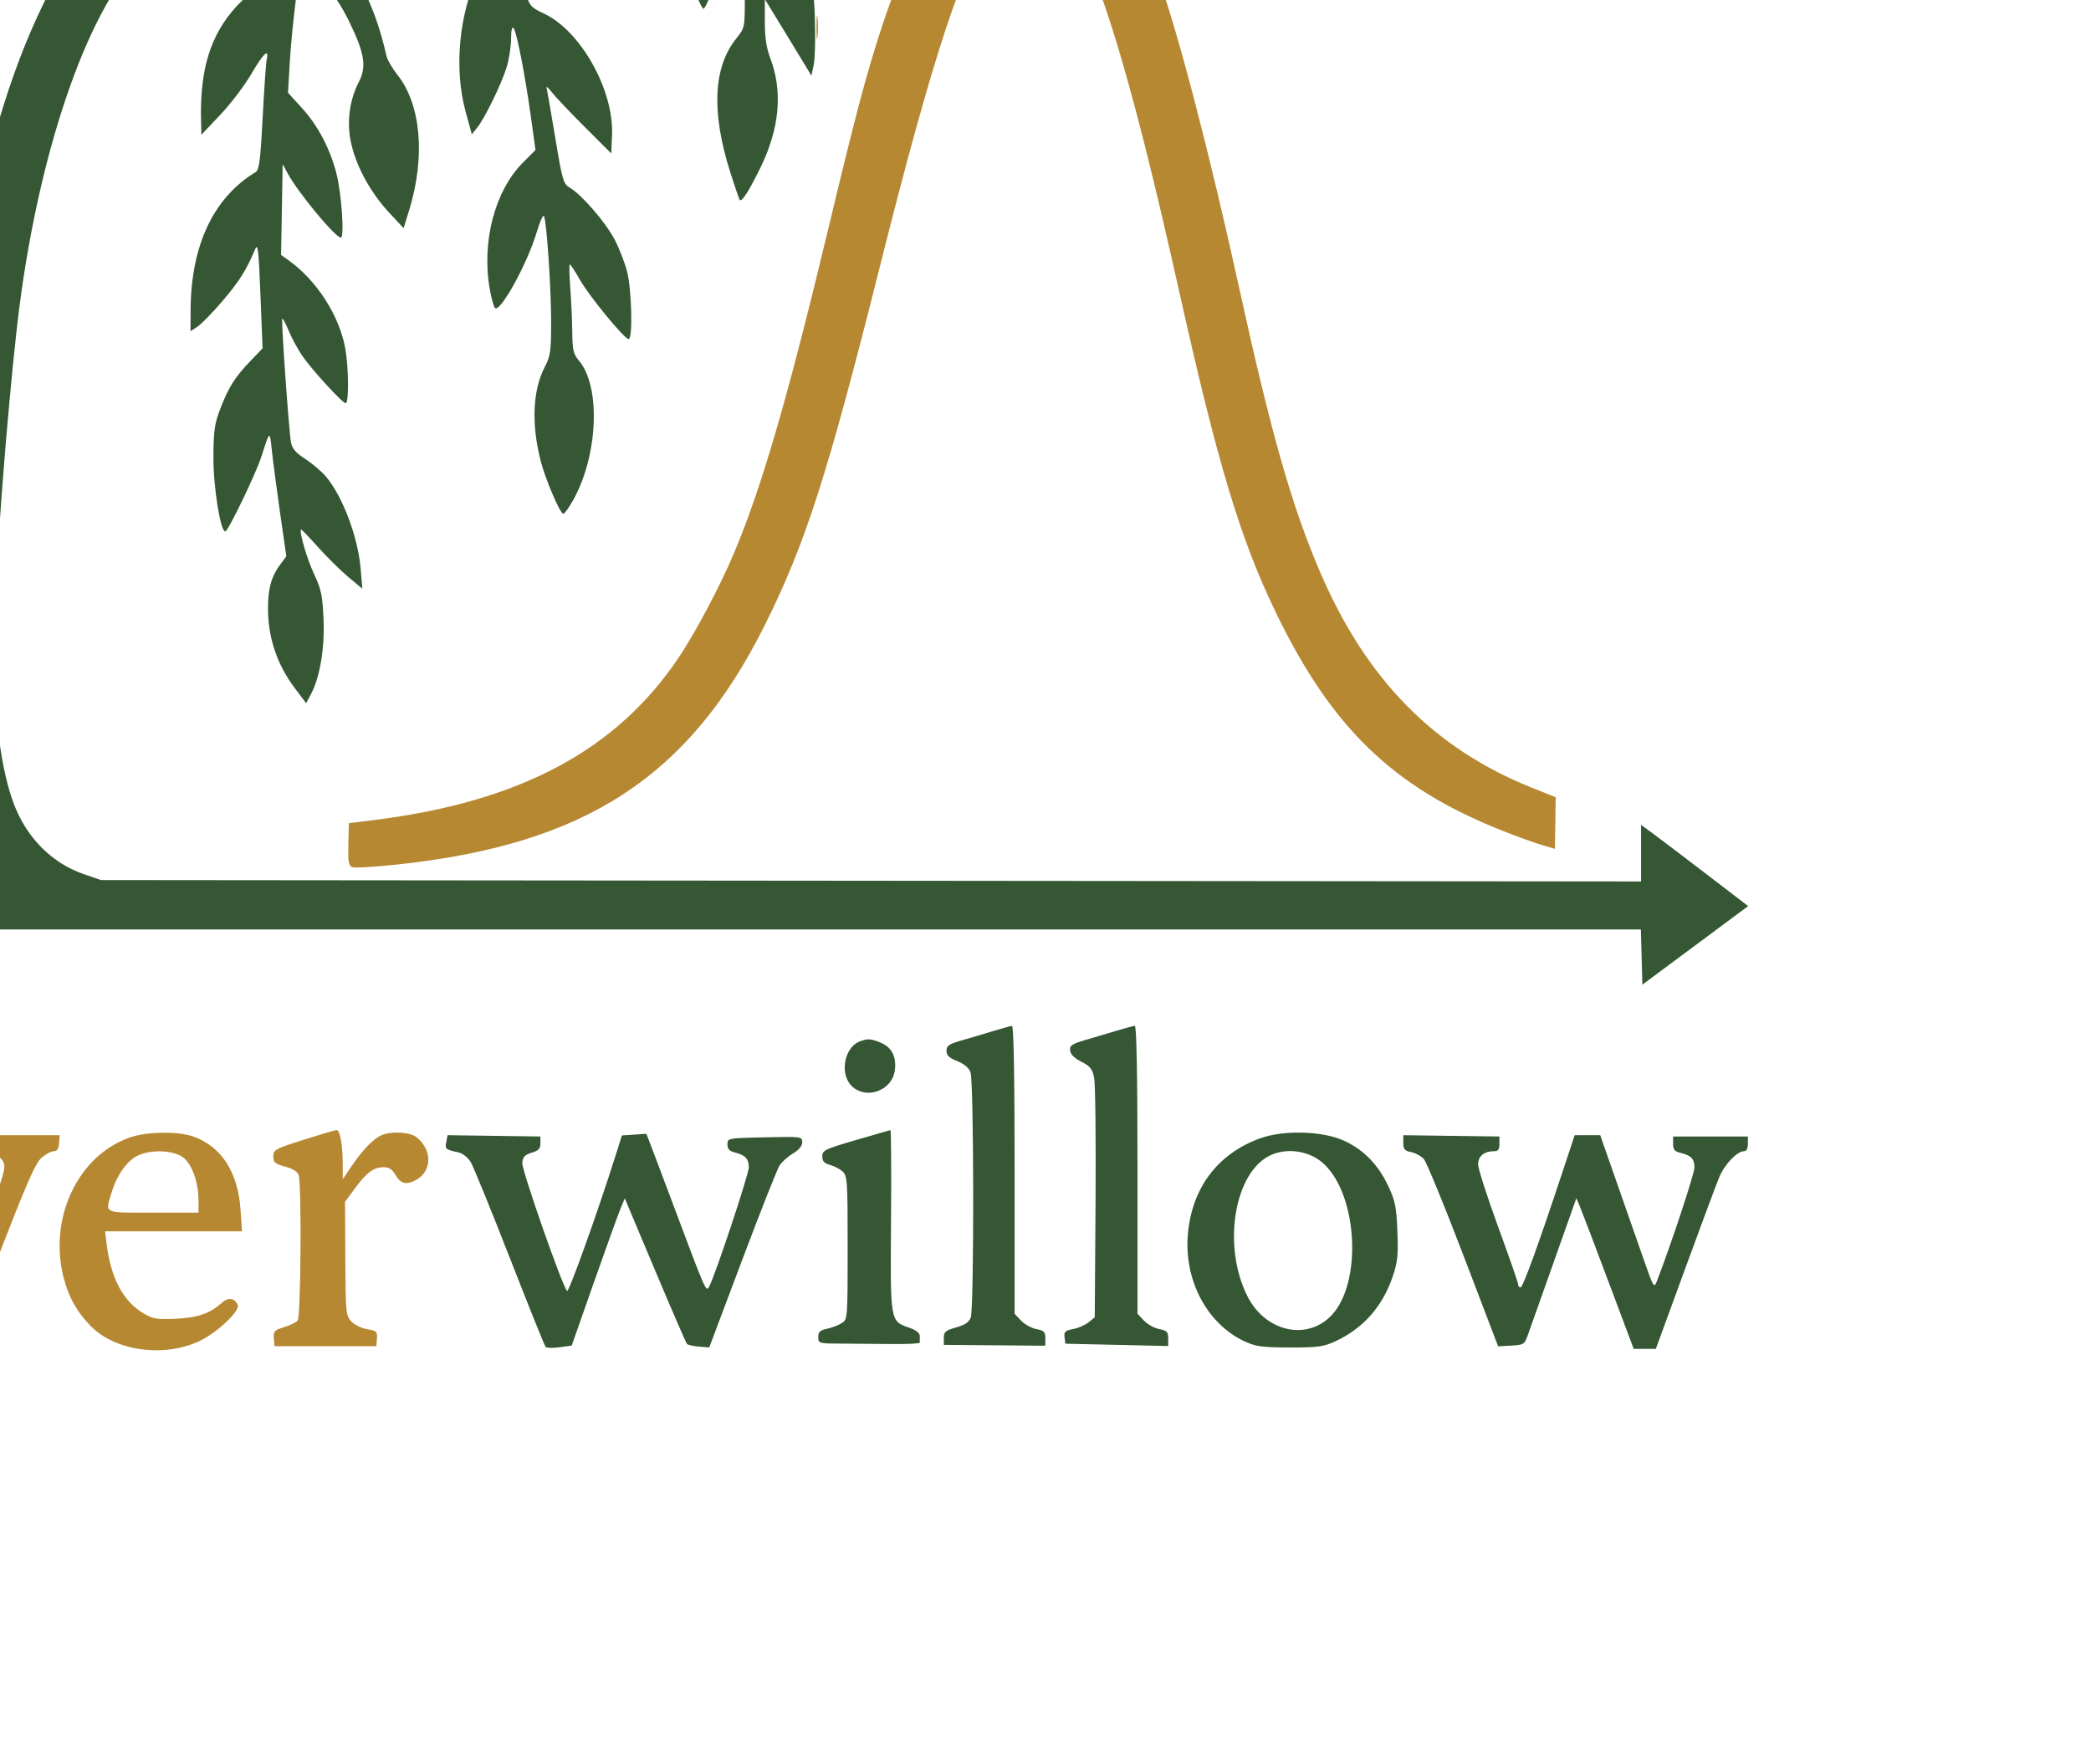
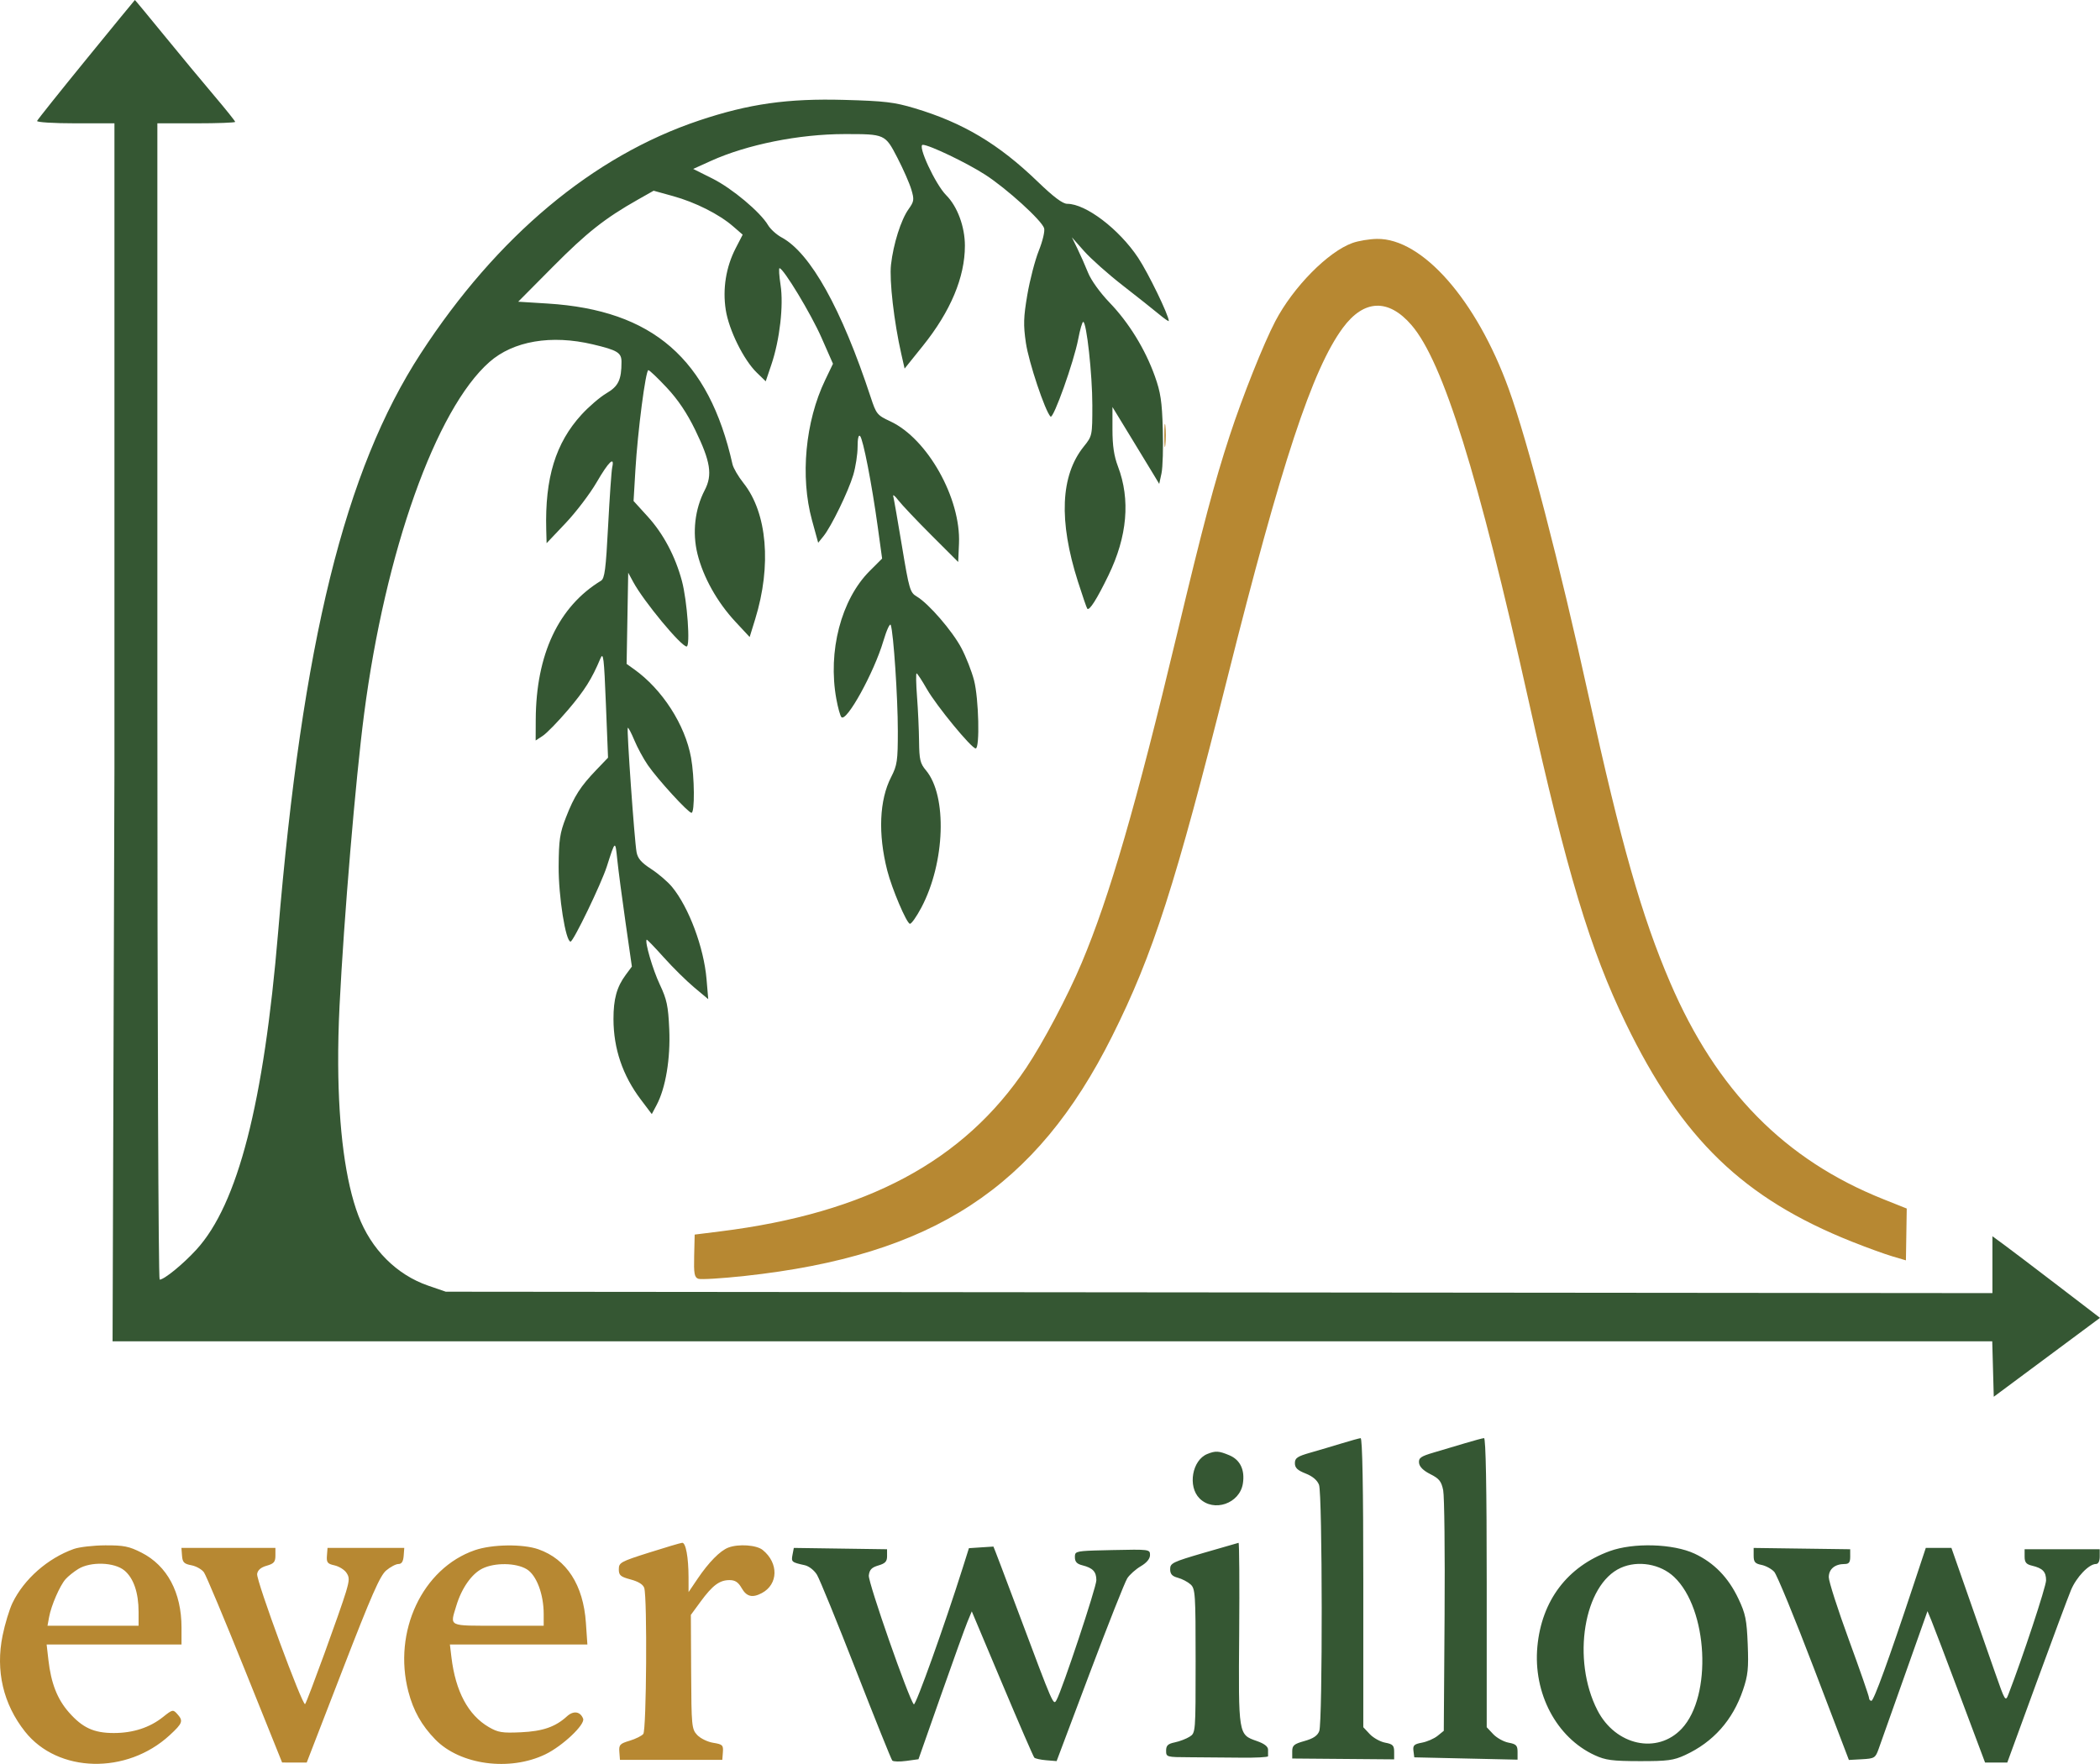
- <svg xmlns="http://www.w3.org/2000/svg" width="782.755" height="660.156" viewBox="0 0 782.755 660.156" version="1.1" id="svg4">
+ <svg xmlns="http://www.w3.org/2000/svg" width="782.755" height="657.491" viewBox="0 0 782.755 657.491" version="1.1" id="svg4">
  <defs id="defs4" />
-   <path d="m 375.814,-61.48 c -9.123,3.253 -22.101,16.404 -28.799,29.182 -4.352,8.302 -12.227,28.066 -17.028,42.734 -5.653,17.274 -9.858,33.124 -19.632,74 -15.213,63.623 -25.109,97.733 -35.539,122.5 -5.186,12.314 -14.316,29.591 -20.611,39.001 -23.307,34.845 -59.472,54.2 -114.003,61.011 l -9.612,1.2 -0.19,7.905 c -0.16,6.629 0.084,8.011 1.509,8.558 0.935,0.359 8.756,-0.113 17.38,-1.049 70.045,-7.6 108.61,-32.768 136.899,-89.343 15.294,-30.587 23.582,-56.36 43.025,-133.783 20.043,-79.815 31.622,-114.899 42.995,-130.283 7.853,-10.622 16.99,-10.976 25.589,-0.993 11.75,13.642 24.829,55.581 43.583,139.756 14.34,64.362 22.968,93.013 36.294,120.52 20.868,43.075 43.861,65.263 84.33,81.374 5.395,2.148 12.118,4.589 14.938,5.426 l 5.129,1.52 0.154,-9.66 0.153,-9.66 -8.748,-3.493 c -36.737,-14.669 -62.14,-40.486 -79.423,-80.718 -10.612,-24.704 -18.359,-51.898 -30.354,-106.559 -10.857,-49.477 -22.711,-95.061 -29.84,-114.753 -11.998,-33.136 -32.225,-56.16 -49.109,-55.898 -2.799,0.043 -6.89,0.721 -9.09,1.505 m -70.172,71.916 c 0.005,3.85 0.185,5.302 0.402,3.228 0.216,-2.075 0.213,-5.225 -0.008,-7 -0.221,-1.776 -0.398,-0.078 -0.394,3.772 m -192.078,416.257 c -10.576,3.355 -11.25,3.726 -11.25,6.199 0,2.265 0.614,2.793 4.425,3.813 2.885,0.771 4.645,1.875 5.056,3.172 1.154,3.635 0.828,52.982 -0.36,54.413 -0.603,0.727 -2.908,1.865 -5.122,2.528 -3.61,1.082 -4.001,1.51 -3.799,4.162 l 0.225,2.956 h 19.075 19.075 l 0.218,-2.871 c 0.199,-2.607 -0.133,-2.928 -3.595,-3.481 -2.098,-0.336 -4.785,-1.644 -5.972,-2.907 -2.062,-2.196 -2.162,-3.232 -2.265,-23.535 l -0.108,-21.238 3.663,-4.99 c 4.445,-6.055 7.037,-7.978 10.753,-7.978 2.09,0 3.267,0.778 4.528,2.994 1.815,3.19 3.988,3.723 7.519,1.843 6.151,-3.277 6.308,-11.212 0.317,-16.065 -2.317,-1.877 -9.009,-2.341 -12.818,-0.89 -3.055,1.165 -7.294,5.463 -11.445,11.605 l -3.37,4.986 -0.011,-5.486 c -0.015,-7.509 -1.025,-13.006 -2.37,-12.893 -0.615,0.051 -6.181,1.699 -12.369,3.663 m -214.406,-1.363 c -9.726,3.474 -18.554,11.244 -22.844,20.105 -1.151,2.379 -2.811,7.846 -3.689,12.15 -2.678,13.135 0.228,25.566 8.381,35.851 12.238,15.439 37.894,16.062 53.898,1.31 4.866,-4.485 5.161,-5.323 2.796,-7.936 -1.539,-1.701 -1.785,-1.648 -5.25,1.131 -4.924,3.949 -11.191,5.995 -18.361,5.995 -7.449,0 -11.676,-1.945 -16.747,-7.706 -4.333,-4.923 -6.647,-10.837 -7.644,-19.544 l -0.659,-5.75 h 25.137 25.138 v -6.318 c 0,-13.074 -5.344,-23.067 -14.936,-27.932 -4.62,-2.343 -6.618,-2.743 -13.493,-2.706 -4.439,0.024 -9.716,0.631 -11.727,1.35 m 149.488,0.457 c -19.523,6.747 -30.607,30.313 -24.78,52.689 1.86,7.144 4.928,12.603 10.028,17.846 9.259,9.517 27.718,12.005 41.082,5.536 6.377,-3.088 14.864,-11.109 14.036,-13.267 -1.039,-2.707 -3.6,-3.09 -5.999,-0.898 -4.337,3.963 -9.016,5.586 -17.199,5.966 -6.944,0.322 -8.522,0.067 -11.953,-1.932 -7.69,-4.479 -12.412,-13.301 -13.939,-26.041 l -0.57,-4.75 h 25.624 25.624 l -0.555,-8.101 c -0.966,-14.08 -7.155,-23.668 -17.675,-27.379 -5.807,-2.049 -17.3,-1.889 -23.724,0.331 m -109.141,2.077 c 0.187,2.447 0.759,3.028 3.487,3.539 1.796,0.337 3.913,1.539 4.707,2.672 0.793,1.132 7.668,17.537 15.278,36.456 l 13.837,34.397 4.586,0.004 4.586,0.004 13.378,-34.591 c 10.729,-27.742 13.945,-35.068 16.241,-37 1.574,-1.325 3.632,-2.409 4.573,-2.409 1.183,0 1.781,-0.925 1.939,-3 l 0.229,-3 h -14.303 -14.304 l -0.222,2.918 c -0.191,2.504 0.205,3.013 2.786,3.58 1.655,0.363 3.646,1.571 4.426,2.683 1.226,1.751 1.213,2.716 -0.098,7.171 -1.89,6.421 -14.445,40.894 -15.244,41.856 -0.884,1.063 -18.243,-46.004 -17.884,-48.49 0.209,-1.448 1.374,-2.455 3.561,-3.079 2.691,-0.769 3.25,-1.419 3.25,-3.784 v -2.855 h -17.516 -17.516 l 0.223,2.928 m -38.691,4.933 c -1.65,1.019 -3.77,2.721 -4.712,3.782 -2.13,2.401 -5.345,9.788 -6.14,14.107 l -0.598,3.25 h 16.975 16.975 v -5.134 c 0,-7.146 -1.842,-12.555 -5.253,-15.425 -3.723,-3.133 -12.629,-3.433 -17.247,-0.58 m 150.649,-0.165 c -3.993,1.968 -7.75,7.328 -9.718,13.866 -2.381,7.913 -3.376,7.438 15.569,7.438 h 17 v -4.318 c 0,-7.424 -2.671,-14.51 -6.303,-16.725 -3.981,-2.428 -11.896,-2.552 -16.548,-0.261" stroke="none" fill="#b78832" fill-rule="evenodd" id="path1" />
-   <path d="m -96.186,-129.921 c -9.9,12.143 -18.15,22.479 -18.333,22.968 -0.185,0.493 6.156,0.889 14.25,0.889 h 14.583 v 240.5 l -0.696,213.487 8.25,0.002 8.25,0.001 0.088,0.011 h 342.02 342.02 l 0.284,10.329 0.284,10.33 19.799,-14.706 19.799,-14.706 -15.799,-12.097 c -8.69,-6.654 -17.712,-13.499 -20.049,-15.211 l -4.25,-3.112 v 10.6 10.6 l -288.25,-0.264 -288.25,-0.263 -6.5,-2.233 c -11.839,-4.068 -21.321,-13.578 -26.088,-26.163 -4.784,-12.631 -7.368,-32.268 -7.51,-56.218 -0.041,-6.986 0.125,-14.339 0.505,-21.993 1.618,-32.572 5.972,-84.315 9.147,-108.716 C 15.254,53.511 34.144,0.459 54.086,-17.094 c 8.912,-7.845 23.026,-10.254 38.547,-6.581 9.167,2.17 10.681,3.094 10.681,6.521 0,6.692 -1.15,9.093 -5.603,11.703 -2.386,1.399 -6.57,4.984 -9.296,7.967 -9.682,10.594 -13.672,23.614 -13.152,42.92 l 0.135,5 7.066,-7.46 c 3.887,-4.102 9.104,-10.965 11.593,-15.25 4.479,-7.708 6.766,-9.895 5.792,-5.54 -0.277,1.238 -0.96,11.025 -1.52,21.75 -0.849,16.3 -1.286,19.664 -2.66,20.5 -15.833,9.631 -24.211,27.467 -24.32,51.773 l -0.035,7.773 2.663,-1.745 c 1.465,-0.96 5.683,-5.291 9.374,-9.625 6.226,-7.311 8.896,-11.545 12.095,-19.176 1.096,-2.616 1.359,-0.446 2.054,16.974 l 0.797,19.975 -4.337,4.525 c -5.989,6.249 -8.256,9.789 -11.338,17.707 -2.299,5.903 -2.666,8.363 -2.732,18.319 -0.073,11.108 2.603,28 4.437,28 1.051,0 11.448,-21.534 13.519,-28 3.171,-9.9 3.137,-9.879 3.901,-2.5 0.398,3.85 1.784,14.381 3.08,23.403 l 2.356,16.402 -2.296,3.098 c -3.323,4.481 -4.575,9.008 -4.561,16.496 0.02,11.01 3.414,21.01 10.169,29.957 l 4.112,5.446 1.803,-3.401 c 3.37,-6.353 5.193,-17.31 4.703,-28.266 -0.388,-8.677 -0.894,-11.07 -3.522,-16.635 -2.622,-5.552 -5.664,-15.947 -4.893,-16.718 0.134,-0.133 2.991,2.826 6.35,6.578 3.359,3.751 8.467,8.797 11.353,11.213 l 5.246,4.392 -0.636,-7.483 c -1.002,-11.804 -6.601,-26.77 -12.852,-34.354 -1.597,-1.938 -5.1,-4.946 -7.784,-6.685 -3.68,-2.385 -5.019,-3.934 -5.448,-6.303 -0.793,-4.384 -3.721,-45.866 -3.269,-46.318 0.204,-0.203 1.304,1.879 2.446,4.627 1.142,2.748 3.406,6.922 5.032,9.274 3.731,5.401 15.056,17.777 16.267,17.777 1.253,0 1.147,-13.331 -0.165,-20.566 -2.223,-12.267 -10.723,-25.46 -21.22,-32.941 l -2.797,-1.993 0.297,-17 0.296,-17 1.896,3.5 c 3.897,7.196 17.816,24 19.878,24 1.445,0 0.221,-17.057 -1.753,-24.427 -2.463,-9.193 -6.912,-17.579 -12.717,-23.966 l -5.306,-5.839 0.682,-11.556 c 0.845,-14.329 3.818,-37.212 4.835,-37.212 0.416,0 3.503,2.937 6.861,6.527 4.178,4.466 7.525,9.445 10.602,15.77 5.713,11.743 6.504,16.757 3.542,22.44 -3.678,7.057 -4.671,15.79 -2.702,23.769 2.136,8.654 7.343,17.962 14.125,25.249 l 5.329,5.724 2.054,-6.651 c 6.179,-20.005 4.495,-39.612 -4.359,-50.749 -1.933,-2.431 -3.775,-5.581 -4.093,-7 -8.812,-39.276 -29.716,-57.457 -68.874,-59.903 l -11,-0.687 13,-13.101 c 12.576,-12.674 19.356,-18.024 31.638,-24.966 l 5.84,-3.301 7.254,2.01 c 8.331,2.309 17.136,6.743 22.34,11.251 l 3.6,3.118 -2.585,5 c -3.636,7.034 -4.95,15.17 -3.724,23.049 1.168,7.501 6.679,18.646 11.56,23.377 l 3.339,3.236 2.132,-6.313 c 3.096,-9.168 4.568,-22.004 3.394,-29.599 -0.531,-3.437 -0.701,-6.246 -0.377,-6.242 1.462,0.02 11.738,17.022 15.621,25.848 l 4.297,9.763 -2.937,6.12 c -7.39,15.396 -9.323,36.019 -4.891,52.179 l 2.309,8.418 1.959,-2.418 c 2.927,-3.613 9.288,-16.688 11.12,-22.857 0.886,-2.983 1.611,-7.682 1.611,-10.443 0,-3.099 0.355,-4.655 0.927,-4.068 1.135,1.163 4.375,17.81 6.581,33.813 l 1.635,11.863 -4.627,4.626 c -10.648,10.649 -15.674,29.933 -12.435,47.714 0.594,3.264 1.445,6.312 1.89,6.774 1.899,1.972 12.147,-16.614 15.626,-28.34 1.224,-4.125 2.47,-6.825 2.769,-6 1.015,2.8 2.634,27.053 2.634,39.462 0,11.197 -0.233,12.807 -2.488,17.196 -4.409,8.581 -4.936,21.178 -1.456,34.842 1.733,6.804 7.213,19.696 8.444,19.864 0.55,0.075 2.475,-2.653 4.277,-6.061 8.867,-16.765 9.693,-41.649 1.698,-51.15 -2.151,-2.557 -2.486,-3.969 -2.562,-10.797 -0.048,-4.321 -0.388,-11.793 -0.756,-16.606 -0.367,-4.813 -0.441,-8.737 -0.163,-8.72 0.279,0.016 2.001,2.642 3.828,5.834 3.61,6.308 16.627,22.136 18.204,22.136 1.589,0 1.142,-18.559 -0.61,-25.356 -0.871,-3.379 -3.009,-8.827 -4.75,-12.105 -3.393,-6.388 -12.205,-16.563 -16.588,-19.152 -2.523,-1.491 -2.84,-2.563 -5.528,-18.734 -1.568,-9.434 -3.034,-17.828 -3.257,-18.653 -0.223,-0.825 0.627,-0.15 1.889,1.5 1.263,1.65 6.801,7.5 12.307,13 l 10.011,10 0.298,-6.869 c 0.733,-16.867 -11.75,-39.094 -25.575,-45.538 -4.935,-2.301 -5.261,-2.7 -7.333,-9 -10.832,-32.923 -22.448,-53.77 -33.185,-59.553 -1.907,-1.026 -4.188,-3.088 -5.07,-4.581 -2.889,-4.891 -13.416,-13.711 -20.733,-17.371 l -7.174,-3.59 6.559,-2.974 c 13.454,-6.1 32.893,-10.008 49.838,-10.018 15.119,-0.009 15.137,-10e-4 19.725,8.859 2.174,4.199 4.506,9.507 5.183,11.796 1.125,3.805 1.037,4.432 -1.035,7.342 -2.83,3.974 -5.666,12.945 -6.543,20.692 -0.661,5.841 1.125,21.334 3.833,33.262 l 1.24,5.457 6.796,-8.457 c 10.331,-12.855 15.676,-25.582 15.676,-37.325 0,-7.103 -2.801,-14.669 -6.978,-18.845 -4.026,-4.026 -10.874,-18.797 -8.703,-18.775 2.448,0.026 16.452,6.74 23.303,11.174 7.988,5.169 20.974,16.965 21.905,19.898 0.339,1.069 -0.532,4.772 -1.968,8.361 -1.417,3.543 -3.344,10.936 -4.282,16.43 -1.438,8.428 -1.522,11.235 -0.542,17.961 1.047,7.185 7.148,25.43 9.191,27.485 1.038,1.045 8.714,-20.478 10.318,-28.93 0.667,-3.515 1.502,-6.391 1.855,-6.391 1.247,0 3.401,19.637 3.401,31 0,11.448 -0.015,11.518 -3.21,15.5 -8.652,10.779 -9.378,27.65 -2.165,50.282 1.704,5.345 3.277,9.91 3.497,10.145 0.783,0.839 3.576,-3.566 7.879,-12.427 7.043,-14.505 8.245,-28.253 3.551,-40.604 -1.475,-3.881 -2.051,-7.749 -2.051,-13.775 l -0.001,-8.378 6.639,10.878 c 3.652,5.984 7.574,12.431 8.716,14.328 l 2.077,3.448 0.85,-3.948 c 0.467,-2.172 0.685,-9.574 0.485,-16.449 -0.302,-10.355 -0.814,-13.754 -2.985,-19.806 -3.608,-10.058 -9.662,-19.888 -16.865,-27.381 -3.53,-3.672 -6.876,-8.321 -7.998,-11.112 -1.061,-2.64 -2.853,-6.69 -3.982,-9 l -2.052,-4.201 4.551,5.138 c 2.503,2.826 8.941,8.552 14.307,12.725 5.367,4.174 11.445,8.993 13.507,10.71 2.063,1.716 3.75,2.888 3.75,2.603 0,-2.12 -7.636,-17.864 -11.438,-23.583 -7.089,-10.664 -19.481,-20.093 -26.406,-20.093 -1.714,0 -5.048,-2.503 -11.083,-8.32 -14.528,-14.006 -27.776,-21.904 -45.789,-27.3 -7.593,-2.275 -11.157,-2.697 -26.284,-3.116 -21.053,-0.583 -35.48,1.463 -54.008,7.658 -39.593,13.238 -75.433,43.223 -103.824,86.862 -28.324,43.539 -44.119,107.638 -53.156,215.716 -5.327,63.703 -15.023,101.396 -30.423,118.266 -4.979,5.454 -12.048,11.234 -13.739,11.234 -0.468,0 -0.85,-96.975 -0.85,-215.5 v -215.5 h 14.5 c 7.975,0 14.5,-0.245 14.5,-0.543 0,-0.299 -3.514,-4.687 -7.808,-9.75 -4.295,-5.064 -12.677,-15.17 -18.627,-22.457 -5.95,-7.287 -10.874,-13.236 -10.942,-13.218 -0.068,0.018 -8.223,9.967 -18.123,22.111 m 468,515.881 c -3.3,1.011 -8.587,2.576 -11.75,3.478 -4.837,1.379 -5.75,2.002 -5.75,3.917 0,1.728 0.964,2.656 3.993,3.846 2.597,1.02 4.345,2.495 5,4.217 1.282,3.371 1.365,88.446 0.09,91.8 -0.654,1.719 -2.234,2.78 -5.5,3.695 -3.954,1.107 -4.582,1.643 -4.578,3.903 l 0.005,2.62 18.995,0.158 18.995,0.158 v -2.797 c 0,-2.379 -0.499,-2.89 -3.34,-3.423 -1.837,-0.345 -4.425,-1.781 -5.75,-3.193 l -2.41,-2.566 v -53.919 c 0,-35.341 -0.345,-53.886 -1,-53.824 -0.55,0.051 -3.7,0.92 -7,1.93 m 46,-0.072 c -3.3,0.989 -8.577,2.558 -11.727,3.487 -4.861,1.434 -5.692,2.02 -5.5,3.875 0.149,1.431 1.601,2.876 4.207,4.186 3.3,1.659 4.119,2.682 4.797,6 0.449,2.2 0.684,23.278 0.52,46.839 l -0.297,42.839 -2.321,1.879 c -1.277,1.034 -3.889,2.173 -5.805,2.533 -2.958,0.555 -3.437,1.017 -3.179,3.064 l 0.305,2.41 19.25,0.433 19.25,0.432 v -2.853 c 0,-2.443 -0.48,-2.943 -3.34,-3.48 -1.837,-0.345 -4.425,-1.781 -5.75,-3.193 l -2.41,-2.566 v -53.919 c 0,-35.33 -0.345,-53.892 -1,-53.842 -0.55,0.042 -3.7,0.886 -7,1.876 m -96.143,4.04 c -5.658,2.283 -7.376,12.08 -2.902,16.553 5.283,5.284 14.987,1.954 16.16,-5.545 0.797,-5.099 -1.008,-8.848 -5.077,-10.548 -3.905,-1.632 -5.11,-1.7 -8.181,-0.46 m -1.357,36.862 c -11.58,3.378 -12.499,3.825 -12.49,6.077 0.007,1.823 0.721,2.621 2.857,3.192 1.566,0.419 3.7,1.532 4.74,2.474 1.768,1.599 1.893,3.491 1.893,28.535 0,26.726 -0.008,26.827 -2.25,28.247 -1.237,0.783 -3.712,1.73 -5.5,2.102 -2.585,0.539 -3.25,1.173 -3.25,3.098 0,2.375 0.168,2.422 8.75,2.45 4.813,0.017 13.362,0.087 18.999,0.156 5.636,0.07 10.249,-0.168 10.25,-0.529 0,-0.361 10e-4,-1.457 10e-4,-2.437 0,-1.195 -1.39,-2.264 -4.226,-3.25 -6.86,-2.385 -6.831,-2.207 -6.536,-40.22 0.144,-18.563 0.037,-33.703 -0.238,-33.645 -0.275,0.057 -6.125,1.745 -13,3.75 m -83,-2.054 -4.5,0.3 -2.273,7.2 c -6.792,21.518 -17.606,51.715 -18.267,51.011 -1.881,-2.002 -17.072,-45.487 -16.779,-48.033 0.247,-2.153 1.05,-2.993 3.569,-3.735 2.568,-0.756 3.248,-1.49 3.241,-3.5 l -0.009,-2.543 -17.375,-0.247 -17.375,-0.248 -0.492,2.576 c -0.505,2.639 -0.322,2.795 4.541,3.862 1.591,0.349 3.553,1.88 4.584,3.575 0.991,1.63 7.556,17.706 14.589,35.723 7.033,18.017 13.096,33.1 13.474,33.516 0.378,0.417 2.731,0.477 5.229,0.135 l 4.542,-0.623 8.307,-23.634 c 4.569,-12.999 9.039,-25.401 9.933,-27.559 l 1.626,-3.924 11.334,26.924 c 6.234,14.808 11.62,27.225 11.968,27.592 0.348,0.367 2.363,0.81 4.476,0.983 l 3.844,0.315 12.367,-32.849 c 6.802,-18.067 13.093,-33.956 13.98,-35.31 0.887,-1.354 3.155,-3.371 5.04,-4.483 2.212,-1.305 3.427,-2.784 3.428,-4.173 0.001,-2.113 -0.243,-2.146 -14,-1.848 -2.711,0.059 -4.897,0.106 -6.659,0.162 -7.293,0.232 -7.343,0.605 -7.343,2.479 0,1.717 0.73,2.523 2.744,3.028 3.938,0.988 5.256,2.387 5.256,5.577 0,2.601 -12.719,40.839 -14.852,44.651 -1.179,2.107 -1.099,2.29 -13.832,-31.7 -5.254,-14.025 -9.612,-25.5 -9.684,-25.5 -0.073,0 -2.157,0.135 -4.632,0.3 m 234.283,1.422 c -15.739,5.767 -25.306,18.415 -26.899,35.561 -1.616,17.385 7.097,33.899 21.357,40.475 4.049,1.868 6.548,2.198 16.759,2.218 10.393,0.021 12.659,-0.28 16.92,-2.245 10.53,-4.856 17.797,-13.028 21.62,-24.314 1.842,-5.436 2.109,-8.031 1.75,-16.977 -0.369,-9.185 -0.821,-11.399 -3.47,-17 -3.74,-7.906 -9.079,-13.399 -16.32,-16.79 -8.001,-3.748 -22.839,-4.182 -31.717,-0.928 m 53.717,1.659 c 0,2.371 0.508,2.971 2.923,3.454 1.608,0.321 3.746,1.483 4.75,2.581 1.005,1.097 7.677,17.325 14.827,36.06 l 13,34.064 4.904,-0.27 c 4.61,-0.254 4.979,-0.48 6.157,-3.77 0.689,-1.925 5.074,-14.283 9.744,-27.461 l 8.492,-23.961 1.443,3.461 c 0.794,1.903 5.622,14.599 10.73,28.211 l 9.287,24.75 h 4.141 4.141 l 10.878,-29.75 c 5.983,-16.362 11.772,-31.898 12.864,-34.523 2.009,-4.831 6.688,-9.727 9.296,-9.727 0.886,0 1.423,-1.038 1.423,-2.75 v -2.75 h -14 -14 v 2.731 c 0,2.153 0.582,2.87 2.75,3.388 3.997,0.955 5.25,2.264 5.25,5.483 0,2.307 -8.791,28.912 -14.009,42.398 -1.133,2.93 -1.251,2.742 -5.004,-8 -2.114,-6.05 -6.639,-18.987 -10.056,-28.75 l -6.214,-17.75 h -4.775 -4.776 l -4.723,14.25 c -9.061,27.338 -14.668,42.75 -15.552,42.75 -0.49,0 -0.891,-0.503 -0.891,-1.118 0,-0.614 -3.375,-10.34 -7.5,-21.611 -4.125,-11.272 -7.5,-21.778 -7.5,-23.347 0,-3.036 2.276,-4.924 5.934,-4.924 1.589,0 2.064,-0.635 2.057,-2.75 l -0.009,-2.75 -17.991,-0.244 -17.991,-0.243 v 2.868 m -49.5,4.536 c -13.816,6.167 -18.427,34.239 -8.725,53.111 6.759,13.148 22.324,16.539 31.421,6.845 11.427,-12.176 9.791,-44.614 -2.853,-56.559 -5.111,-4.83 -13.439,-6.255 -19.843,-3.397" stroke="none" fill="#355733" fill-rule="evenodd" id="path3" />
-   <path d="m 129.683,307.436 0.044,6.099 0.021,2.901" stroke="none" fill="#fbfbfb" fill-rule="evenodd" id="path4" />
+   <path d="m 504.157,90.552 c -9.123,3.253 -22.101,16.404 -28.799,29.182 -4.352,8.302 -12.227,28.066 -17.028,42.734 -5.653,17.274 -9.858,33.124 -19.632,74 -15.213,63.623 -25.109,97.733 -35.539,122.5 -5.186,12.314 -14.316,29.591 -20.611,39.001 -23.307,34.845 -59.472,54.2 -114.003,61.011 l -9.612,1.2 -0.19,7.905 c -0.16,6.629 0.084,8.011 1.509,8.558 0.935,0.359 8.756,-0.113 17.38,-1.049 70.045,-7.6 108.61,-32.768 136.899,-89.343 15.294,-30.587 23.582,-56.36 43.025,-133.783 20.043,-79.815 31.622,-114.899 42.995,-130.283 7.853,-10.622 16.99,-10.976 25.589,-0.993 11.75,13.642 24.829,55.581 43.583,139.756 14.34,64.362 22.968,93.013 36.294,120.52 20.868,43.075 43.861,65.263 84.33,81.374 5.395,2.148 12.118,4.589 14.938,5.426 l 5.129,1.52 0.154,-9.66 0.153,-9.66 -8.748,-3.493 c -36.737,-14.669 -62.14,-40.486 -79.423,-80.718 -10.612,-24.704 -18.359,-51.898 -30.354,-106.559 -10.857,-49.477 -22.711,-95.061 -29.84,-114.753 -11.998,-33.136 -32.225,-56.16 -49.109,-55.898 -2.799,0.043 -6.89,0.721 -9.09,1.505 m -70.172,71.916 c 0.005,3.85 0.185,5.302 0.402,3.228 0.216,-2.075 0.213,-5.225 -0.008,-7 -0.221,-1.776 -0.398,-0.078 -0.394,3.772 m -192.078,416.257 c -10.576,3.355 -11.25,3.726 -11.25,6.199 0,2.265 0.614,2.793 4.425,3.813 2.885,0.771 4.645,1.875 5.056,3.172 1.154,3.635 0.828,52.982 -0.36,54.413 -0.603,0.727 -2.908,1.865 -5.122,2.528 -3.61,1.082 -4.001,1.51 -3.799,4.162 l 0.225,2.956 h 19.075 19.075 l 0.218,-2.871 c 0.199,-2.607 -0.133,-2.928 -3.595,-3.481 -2.098,-0.336 -4.785,-1.644 -5.972,-2.907 -2.062,-2.196 -2.162,-3.232 -2.265,-23.535 l -0.108,-21.238 3.663,-4.99 c 4.445,-6.055 7.037,-7.978 10.753,-7.978 2.09,0 3.267,0.778 4.528,2.994 1.815,3.19 3.988,3.723 7.519,1.843 6.151,-3.277 6.308,-11.212 0.317,-16.065 -2.317,-1.877 -9.009,-2.341 -12.818,-0.89 -3.055,1.165 -7.294,5.463 -11.445,11.605 l -3.37,4.986 -0.011,-5.486 c -0.015,-7.509 -1.025,-13.006 -2.37,-12.893 -0.615,0.051 -6.181,1.699 -12.369,3.663 m -214.406,-1.363 c -9.726,3.474 -18.554,11.244 -22.844,20.105 -1.151,2.379 -2.811,7.846 -3.689,12.15 -2.678,13.135 0.228,25.566 8.381,35.851 12.238,15.439 37.894,16.062 53.898,1.31 4.866,-4.485 5.161,-5.323 2.796,-7.936 -1.539,-1.701 -1.785,-1.648 -5.25,1.131 -4.924,3.949 -11.191,5.995 -18.361,5.995 -7.449,0 -11.676,-1.945 -16.747,-7.706 -4.333,-4.923 -6.647,-10.837 -7.644,-19.544 l -0.659,-5.75 h 25.137 25.138 v -6.318 c 0,-13.074 -5.344,-23.067 -14.936,-27.932 -4.62,-2.343 -6.618,-2.743 -13.493,-2.706 -4.439,0.024 -9.716,0.631 -11.727,1.35 m 149.488,0.457 c -19.523,6.747 -30.607,30.313 -24.78,52.689 1.86,7.144 4.928,12.603 10.028,17.846 9.259,9.517 27.718,12.005 41.082,5.536 6.377,-3.088 14.864,-11.109 14.036,-13.267 -1.039,-2.707 -3.6,-3.09 -5.999,-0.898 -4.337,3.963 -9.016,5.586 -17.199,5.966 -6.944,0.322 -8.522,0.067 -11.953,-1.932 -7.69,-4.479 -12.412,-13.301 -13.939,-26.041 l -0.57,-4.75 h 25.624 25.624 l -0.555,-8.101 c -0.966,-14.08 -7.155,-23.668 -17.675,-27.379 -5.807,-2.049 -17.3,-1.889 -23.724,0.331 m -109.141,2.077 c 0.187,2.447 0.759,3.028 3.487,3.539 1.796,0.337 3.913,1.539 4.707,2.672 0.793,1.132 7.668,17.537 15.278,36.456 l 13.837,34.397 4.586,0.004 4.586,0.004 13.378,-34.591 c 10.729,-27.742 13.945,-35.068 16.241,-37 1.574,-1.325 3.632,-2.409 4.573,-2.409 1.183,0 1.781,-0.925 1.939,-3 l 0.229,-3 h -14.303 -14.304 l -0.222,2.918 c -0.191,2.504 0.205,3.013 2.786,3.58 1.655,0.363 3.646,1.571 4.426,2.683 1.226,1.751 1.213,2.716 -0.098,7.171 -1.89,6.421 -14.445,40.894 -15.244,41.856 -0.884,1.063 -18.243,-46.004 -17.884,-48.49 0.209,-1.448 1.374,-2.455 3.561,-3.079 2.691,-0.769 3.25,-1.419 3.25,-3.784 v -2.855 h -17.516 -17.516 l 0.223,2.928 m -38.691,4.933 c -1.65,1.019 -3.77,2.721 -4.712,3.782 -2.13,2.401 -5.345,9.788 -6.14,14.107 l -0.598,3.25 h 16.975 16.975 v -5.134 c 0,-7.146 -1.842,-12.555 -5.253,-15.425 -3.723,-3.133 -12.629,-3.433 -17.247,-0.58 m 150.649,-0.165 c -3.993,1.968 -7.75,7.328 -9.718,13.866 -2.381,7.913 -3.376,7.438 15.569,7.438 h 17 v -4.318 c 0,-7.424 -2.671,-14.51 -6.303,-16.725 -3.981,-2.428 -11.896,-2.552 -16.548,-0.261" stroke="none" fill="#b78832" fill-rule="evenodd" id="path1" />
+   <path d="m 32.157,22.111 c -9.9,12.143 -18.15,22.479 -18.333,22.968 -0.185,0.493 6.156,0.889 14.25,0.889 h 14.583 V 286.468 l -0.696,213.487 8.25,0.002 8.25,10e-4 0.088,0.011 h 342.02 342.02 l 0.284,10.329 0.284,10.33 19.799,-14.706 19.799,-14.706 -15.799,-12.097 c -8.69,-6.654 -17.712,-13.499 -20.049,-15.211 l -4.25,-3.112 v 10.6 10.6 l -288.25,-0.264 -288.25,-0.263 -6.5,-2.233 c -11.839,-4.068 -21.321,-13.578 -26.088,-26.163 -4.784,-12.631 -7.368,-32.268 -7.51,-56.218 -0.041,-6.986 0.125,-14.339 0.505,-21.993 1.618,-32.572 5.972,-84.315 9.147,-108.716 7.886,-60.602 26.776,-113.654 46.718,-131.207 8.912,-7.845 23.026,-10.254 38.547,-6.581 9.167,2.17 10.681,3.094 10.681,6.521 0,6.692 -1.15,9.093 -5.603,11.703 -2.386,1.399 -6.57,4.984 -9.296,7.967 -9.682,10.594 -13.672,23.614 -13.152,42.92 l 0.135,5 7.066,-7.46 c 3.887,-4.102 9.104,-10.965 11.593,-15.25 4.479,-7.708 6.766,-9.895 5.792,-5.54 -0.277,1.238 -0.96,11.025 -1.52,21.75 -0.849,16.3 -1.286,19.664 -2.66,20.5 -15.833,9.631 -24.211,27.467 -24.32,51.773 l -0.035,7.773 2.663,-1.745 c 1.465,-0.96 5.683,-5.291 9.374,-9.625 6.226,-7.311 8.896,-11.545 12.095,-19.176 1.096,-2.616 1.359,-0.446 2.054,16.974 l 0.797,19.975 -4.337,4.525 c -5.989,6.249 -8.256,9.789 -11.338,17.707 -2.299,5.903 -2.666,8.363 -2.732,18.319 -0.073,11.108 2.603,28 4.437,28 1.051,0 11.448,-21.534 13.519,-28 3.171,-9.9 3.137,-9.879 3.901,-2.5 0.398,3.85 1.784,14.381 3.08,23.403 l 2.356,16.402 -2.296,3.098 c -3.323,4.481 -4.575,9.008 -4.561,16.496 0.02,11.01 3.414,21.01 10.169,29.957 l 4.112,5.446 1.803,-3.401 c 3.37,-6.353 5.193,-17.31 4.703,-28.266 -0.388,-8.677 -0.894,-11.07 -3.522,-16.635 -2.622,-5.552 -5.664,-15.947 -4.893,-16.718 0.134,-0.133 2.991,2.826 6.35,6.578 3.359,3.751 8.467,8.797 11.353,11.213 l 5.246,4.392 -0.636,-7.483 c -1.002,-11.804 -6.601,-26.77 -12.852,-34.354 -1.597,-1.938 -5.1,-4.946 -7.784,-6.685 -3.68,-2.385 -5.019,-3.934 -5.448,-6.303 -0.793,-4.384 -3.721,-45.866 -3.269,-46.318 0.204,-0.203 1.304,1.879 2.446,4.627 1.142,2.748 3.406,6.922 5.032,9.274 3.731,5.401 15.056,17.777 16.267,17.777 1.253,0 1.147,-13.331 -0.165,-20.566 -2.223,-12.267 -10.723,-25.46 -21.22,-32.941 l -2.797,-1.993 0.297,-17 0.296,-17 1.896,3.5 c 3.897,7.196 17.816,24 19.878,24 1.445,0 0.221,-17.057 -1.753,-24.427 -2.463,-9.193 -6.912,-17.579 -12.717,-23.966 l -5.306,-5.839 0.682,-11.556 c 0.845,-14.329 3.818,-37.212 4.835,-37.212 0.416,0 3.503,2.937 6.861,6.527 4.178,4.466 7.525,9.445 10.602,15.77 5.713,11.743 6.504,16.757 3.542,22.44 -3.678,7.057 -4.671,15.79 -2.702,23.769 2.136,8.654 7.343,17.962 14.125,25.249 l 5.329,5.724 2.054,-6.651 c 6.179,-20.005 4.495,-39.612 -4.359,-50.749 -1.933,-2.431 -3.775,-5.581 -4.093,-7 -8.812,-39.276 -29.716,-57.457 -68.874,-59.903 l -11,-0.687 13,-13.101 c 12.576,-12.674 19.356,-18.024 31.638,-24.966 l 5.84,-3.301 7.254,2.01 c 8.331,2.309 17.136,6.743 22.34,11.251 l 3.6,3.118 -2.585,5 c -3.636,7.034 -4.95,15.17 -3.724,23.049 1.168,7.501 6.679,18.646 11.56,23.377 l 3.339,3.236 2.132,-6.313 c 3.096,-9.168 4.568,-22.004 3.394,-29.599 -0.531,-3.437 -0.701,-6.246 -0.377,-6.242 1.462,0.02 11.738,17.022 15.621,25.848 l 4.297,9.763 -2.937,6.12 c -7.39,15.396 -9.323,36.019 -4.891,52.179 l 2.309,8.418 1.959,-2.418 c 2.927,-3.613 9.288,-16.688 11.12,-22.857 0.886,-2.983 1.611,-7.682 1.611,-10.443 0,-3.099 0.355,-4.655 0.927,-4.068 1.135,1.163 4.375,17.81 6.581,33.813 l 1.635,11.863 -4.627,4.626 c -10.648,10.649 -15.674,29.933 -12.435,47.714 0.594,3.264 1.445,6.312 1.89,6.774 1.899,1.972 12.147,-16.614 15.626,-28.34 1.224,-4.125 2.47,-6.825 2.769,-6 1.015,2.8 2.634,27.053 2.634,39.462 0,11.197 -0.233,12.807 -2.488,17.196 -4.409,8.581 -4.936,21.178 -1.456,34.842 1.733,6.804 7.213,19.696 8.444,19.864 0.55,0.075 2.475,-2.653 4.277,-6.061 8.867,-16.765 9.693,-41.649 1.698,-51.15 -2.151,-2.557 -2.486,-3.969 -2.562,-10.797 -0.048,-4.321 -0.388,-11.793 -0.756,-16.606 -0.367,-4.813 -0.441,-8.737 -0.163,-8.72 0.279,0.016 2.001,2.642 3.828,5.834 3.61,6.308 16.627,22.136 18.204,22.136 1.589,0 1.142,-18.559 -0.61,-25.356 -0.871,-3.379 -3.009,-8.827 -4.75,-12.105 -3.393,-6.388 -12.205,-16.563 -16.588,-19.152 -2.523,-1.491 -2.84,-2.563 -5.528,-18.734 -1.568,-9.434 -3.034,-17.828 -3.257,-18.653 -0.223,-0.825 0.627,-0.15 1.889,1.5 1.263,1.65 6.801,7.5 12.307,13 l 10.011,10 0.298,-6.869 c 0.733,-16.867 -11.75,-39.094 -25.575,-45.538 -4.935,-2.301 -5.261,-2.7 -7.333,-9 -10.832,-32.923 -22.448,-53.77 -33.185,-59.553 -1.907,-1.026 -4.188,-3.088 -5.07,-4.581 -2.889,-4.891 -13.416,-13.711 -20.733,-17.371 l -7.174,-3.59 6.559,-2.974 c 13.454,-6.1 32.893,-10.008 49.838,-10.018 15.119,-0.009 15.137,-10e-4 19.725,8.859 2.174,4.199 4.506,9.507 5.183,11.796 1.125,3.805 1.037,4.432 -1.035,7.342 -2.83,3.974 -5.666,12.945 -6.543,20.692 -0.661,5.841 1.125,21.334 3.833,33.262 l 1.24,5.457 6.796,-8.457 c 10.331,-12.855 15.676,-25.582 15.676,-37.325 0,-7.103 -2.801,-14.669 -6.978,-18.845 -4.026,-4.026 -10.874,-18.797 -8.703,-18.775 2.448,0.026 16.452,6.74 23.303,11.174 7.988,5.169 20.974,16.965 21.905,19.898 0.339,1.069 -0.532,4.772 -1.968,8.361 -1.417,3.543 -3.344,10.936 -4.282,16.43 -1.438,8.428 -1.522,11.235 -0.542,17.961 1.047,7.185 7.148,25.43 9.191,27.485 1.038,1.045 8.714,-20.478 10.318,-28.93 0.667,-3.515 1.502,-6.391 1.855,-6.391 1.247,0 3.401,19.637 3.401,31 0,11.448 -0.015,11.518 -3.21,15.5 -8.652,10.779 -9.378,27.65 -2.165,50.282 1.704,5.345 3.277,9.91 3.497,10.145 0.783,0.839 3.576,-3.566 7.879,-12.427 7.043,-14.505 8.245,-28.253 3.551,-40.604 -1.475,-3.881 -2.051,-7.749 -2.051,-13.775 l -0.001,-8.378 6.639,10.878 c 3.652,5.984 7.574,12.431 8.716,14.328 l 2.077,3.448 0.85,-3.948 c 0.467,-2.172 0.685,-9.574 0.485,-16.449 -0.302,-10.355 -0.814,-13.754 -2.985,-19.806 -3.608,-10.058 -9.662,-19.888 -16.865,-27.381 -3.53,-3.672 -6.876,-8.321 -7.998,-11.112 -1.061,-2.64 -2.853,-6.69 -3.982,-9 l -2.052,-4.201 4.551,5.138 c 2.503,2.826 8.941,8.552 14.307,12.725 5.367,4.174 11.445,8.993 13.507,10.71 2.063,1.716 3.75,2.888 3.75,2.603 0,-2.12 -7.636,-17.864 -11.438,-23.583 -7.089,-10.664 -19.481,-20.093 -26.406,-20.093 -1.714,0 -5.048,-2.503 -11.083,-8.32 -14.528,-14.006 -27.776,-21.904 -45.789,-27.3 -7.593,-2.275 -11.157,-2.697 -26.284,-3.116 -21.053,-0.583 -35.48,1.463 -54.008,7.658 -39.593,13.238 -75.433,43.223 -103.824,86.862 -28.324,43.539 -44.119,107.638 -53.156,215.716 -5.327,63.703 -15.023,101.396 -30.423,118.266 -4.979,5.454 -12.048,11.234 -13.739,11.234 -0.468,0 -0.85,-96.975 -0.85,-215.5 V 45.968 h 14.5 c 7.975,0 14.5,-0.245 14.5,-0.543 0,-0.299 -3.514,-4.687 -7.808,-9.75 -4.295,-5.064 -12.677,-15.17 -18.627,-22.457 -5.95,-7.287 -10.874,-13.236 -10.942,-13.218 C 50.212,0.018 42.057,9.967 32.157,22.111 M 500.157,537.992 c -3.3,1.011 -8.587,2.576 -11.75,3.478 -4.837,1.379 -5.75,2.002 -5.75,3.917 0,1.728 0.964,2.656 3.993,3.846 2.597,1.02 4.345,2.495 5,4.217 1.282,3.371 1.365,88.446 0.09,91.8 -0.654,1.719 -2.234,2.78 -5.5,3.695 -3.954,1.107 -4.582,1.643 -4.578,3.903 l 0.005,2.62 18.995,0.158 18.995,0.158 v -2.797 c 0,-2.379 -0.499,-2.89 -3.34,-3.423 -1.837,-0.345 -4.425,-1.781 -5.75,-3.193 l -2.41,-2.566 v -53.919 c 0,-35.341 -0.345,-53.886 -1,-53.824 -0.55,0.051 -3.7,0.92 -7,1.93 m 46,-0.072 c -3.3,0.989 -8.577,2.558 -11.727,3.487 -4.861,1.434 -5.692,2.02 -5.5,3.875 0.149,1.431 1.601,2.876 4.207,4.186 3.3,1.659 4.119,2.682 4.797,6 0.449,2.2 0.684,23.278 0.52,46.839 l -0.297,42.839 -2.321,1.879 c -1.277,1.034 -3.889,2.173 -5.805,2.533 -2.958,0.555 -3.437,1.017 -3.179,3.064 l 0.305,2.41 19.25,0.433 19.25,0.432 v -2.853 c 0,-2.443 -0.48,-2.943 -3.34,-3.48 -1.837,-0.345 -4.425,-1.781 -5.75,-3.193 l -2.41,-2.566 v -53.919 c 0,-35.33 -0.345,-53.892 -1,-53.842 -0.55,0.042 -3.7,0.886 -7,1.876 m -96.143,4.04 c -5.658,2.283 -7.376,12.08 -2.902,16.553 5.283,5.284 14.987,1.954 16.16,-5.545 0.797,-5.099 -1.008,-8.848 -5.077,-10.548 -3.905,-1.632 -5.11,-1.7 -8.181,-0.46 m -1.357,36.862 c -11.58,3.378 -12.499,3.825 -12.49,6.077 0.007,1.823 0.721,2.621 2.857,3.192 1.566,0.419 3.7,1.532 4.74,2.474 1.768,1.599 1.893,3.491 1.893,28.535 0,26.726 -0.008,26.827 -2.25,28.247 -1.237,0.783 -3.712,1.73 -5.5,2.102 -2.585,0.539 -3.25,1.173 -3.25,3.098 0,2.375 0.168,2.422 8.75,2.45 4.813,0.017 13.362,0.087 18.999,0.156 5.636,0.07 10.249,-0.168 10.25,-0.529 0,-0.361 10e-4,-1.457 10e-4,-2.437 0,-1.195 -1.39,-2.264 -4.226,-3.25 -6.86,-2.385 -6.831,-2.207 -6.536,-40.22 0.144,-18.563 0.037,-33.703 -0.238,-33.645 -0.275,0.057 -6.125,1.745 -13,3.75 m -83,-2.054 -4.5,0.3 -2.273,7.2 c -6.792,21.518 -17.606,51.715 -18.267,51.011 -1.881,-2.002 -17.072,-45.487 -16.779,-48.033 0.247,-2.153 1.05,-2.993 3.569,-3.735 2.568,-0.756 3.248,-1.49 3.241,-3.5 l -0.009,-2.543 -17.375,-0.247 -17.375,-0.248 -0.492,2.576 c -0.505,2.639 -0.322,2.795 4.541,3.862 1.591,0.349 3.553,1.88 4.584,3.575 0.991,1.63 7.556,17.706 14.589,35.723 7.033,18.017 13.096,33.1 13.474,33.516 0.378,0.417 2.731,0.477 5.229,0.135 l 4.542,-0.623 8.307,-23.634 c 4.569,-12.999 9.039,-25.401 9.933,-27.559 l 1.626,-3.924 11.334,26.924 c 6.234,14.808 11.62,27.225 11.968,27.592 0.348,0.367 2.363,0.81 4.476,0.983 l 3.844,0.315 12.367,-32.849 c 6.802,-18.067 13.093,-33.956 13.98,-35.31 0.887,-1.354 3.155,-3.371 5.04,-4.483 2.212,-1.305 3.427,-2.784 3.428,-4.173 10e-4,-2.113 -0.243,-2.146 -14,-1.848 -2.711,0.059 -4.897,0.106 -6.659,0.162 -7.293,0.232 -7.343,0.605 -7.343,2.479 0,1.717 0.73,2.523 2.744,3.028 3.938,0.988 5.256,2.387 5.256,5.577 0,2.601 -12.719,40.839 -14.852,44.651 -1.179,2.107 -1.099,2.29 -13.832,-31.7 -5.254,-14.025 -9.612,-25.5 -9.684,-25.5 -0.073,0 -2.157,0.135 -4.632,0.3 m 234.283,1.422 c -15.739,5.767 -25.306,18.415 -26.899,35.561 -1.616,17.385 7.097,33.899 21.357,40.475 4.049,1.868 6.548,2.198 16.759,2.218 10.393,0.021 12.659,-0.28 16.92,-2.245 10.53,-4.856 17.797,-13.028 21.62,-24.314 1.842,-5.436 2.109,-8.031 1.75,-16.977 -0.369,-9.185 -0.821,-11.399 -3.47,-17 -3.74,-7.906 -9.079,-13.399 -16.32,-16.79 -8.001,-3.748 -22.839,-4.182 -31.717,-0.928 m 53.717,1.659 c 0,2.371 0.508,2.971 2.923,3.454 1.608,0.321 3.746,1.483 4.75,2.581 1.005,1.097 7.677,17.325 14.827,36.06 l 13,34.064 4.904,-0.27 c 4.61,-0.254 4.979,-0.48 6.157,-3.77 0.689,-1.925 5.074,-14.283 9.744,-27.461 l 8.492,-23.961 1.443,3.461 c 0.794,1.903 5.622,14.599 10.73,28.211 l 9.287,24.75 h 4.141 4.141 l 10.878,-29.75 c 5.983,-16.362 11.772,-31.898 12.864,-34.523 2.009,-4.831 6.688,-9.727 9.296,-9.727 0.886,0 1.423,-1.038 1.423,-2.75 v -2.75 h -14 -14 v 2.731 c 0,2.153 0.582,2.87 2.75,3.388 3.997,0.955 5.25,2.264 5.25,5.483 0,2.307 -8.791,28.912 -14.009,42.398 -1.133,2.93 -1.251,2.742 -5.004,-8 -2.114,-6.05 -6.639,-18.987 -10.056,-28.75 l -6.214,-17.75 h -4.775 -4.776 l -4.723,14.25 c -9.061,27.338 -14.668,42.75 -15.552,42.75 -0.49,0 -0.891,-0.503 -0.891,-1.118 0,-0.614 -3.375,-10.34 -7.5,-21.611 -4.125,-11.272 -7.5,-21.778 -7.5,-23.347 0,-3.036 2.276,-4.924 5.934,-4.924 1.589,0 2.064,-0.635 2.057,-2.75 l -0.009,-2.75 -17.991,-0.244 -17.991,-0.243 v 2.868 m -49.5,4.536 c -13.816,6.167 -18.427,34.239 -8.725,53.111 6.759,13.148 22.324,16.539 31.421,6.845 11.427,-12.176 9.791,-44.614 -2.853,-56.559 -5.111,-4.83 -13.439,-6.255 -19.843,-3.397" stroke="none" fill="#355733" fill-rule="evenodd" id="path3" />
+   <path d="m 258.026,459.468 0.044,6.099 0.021,2.901" stroke="none" fill="#fbfbfb" fill-rule="evenodd" id="path4" />
</svg>
